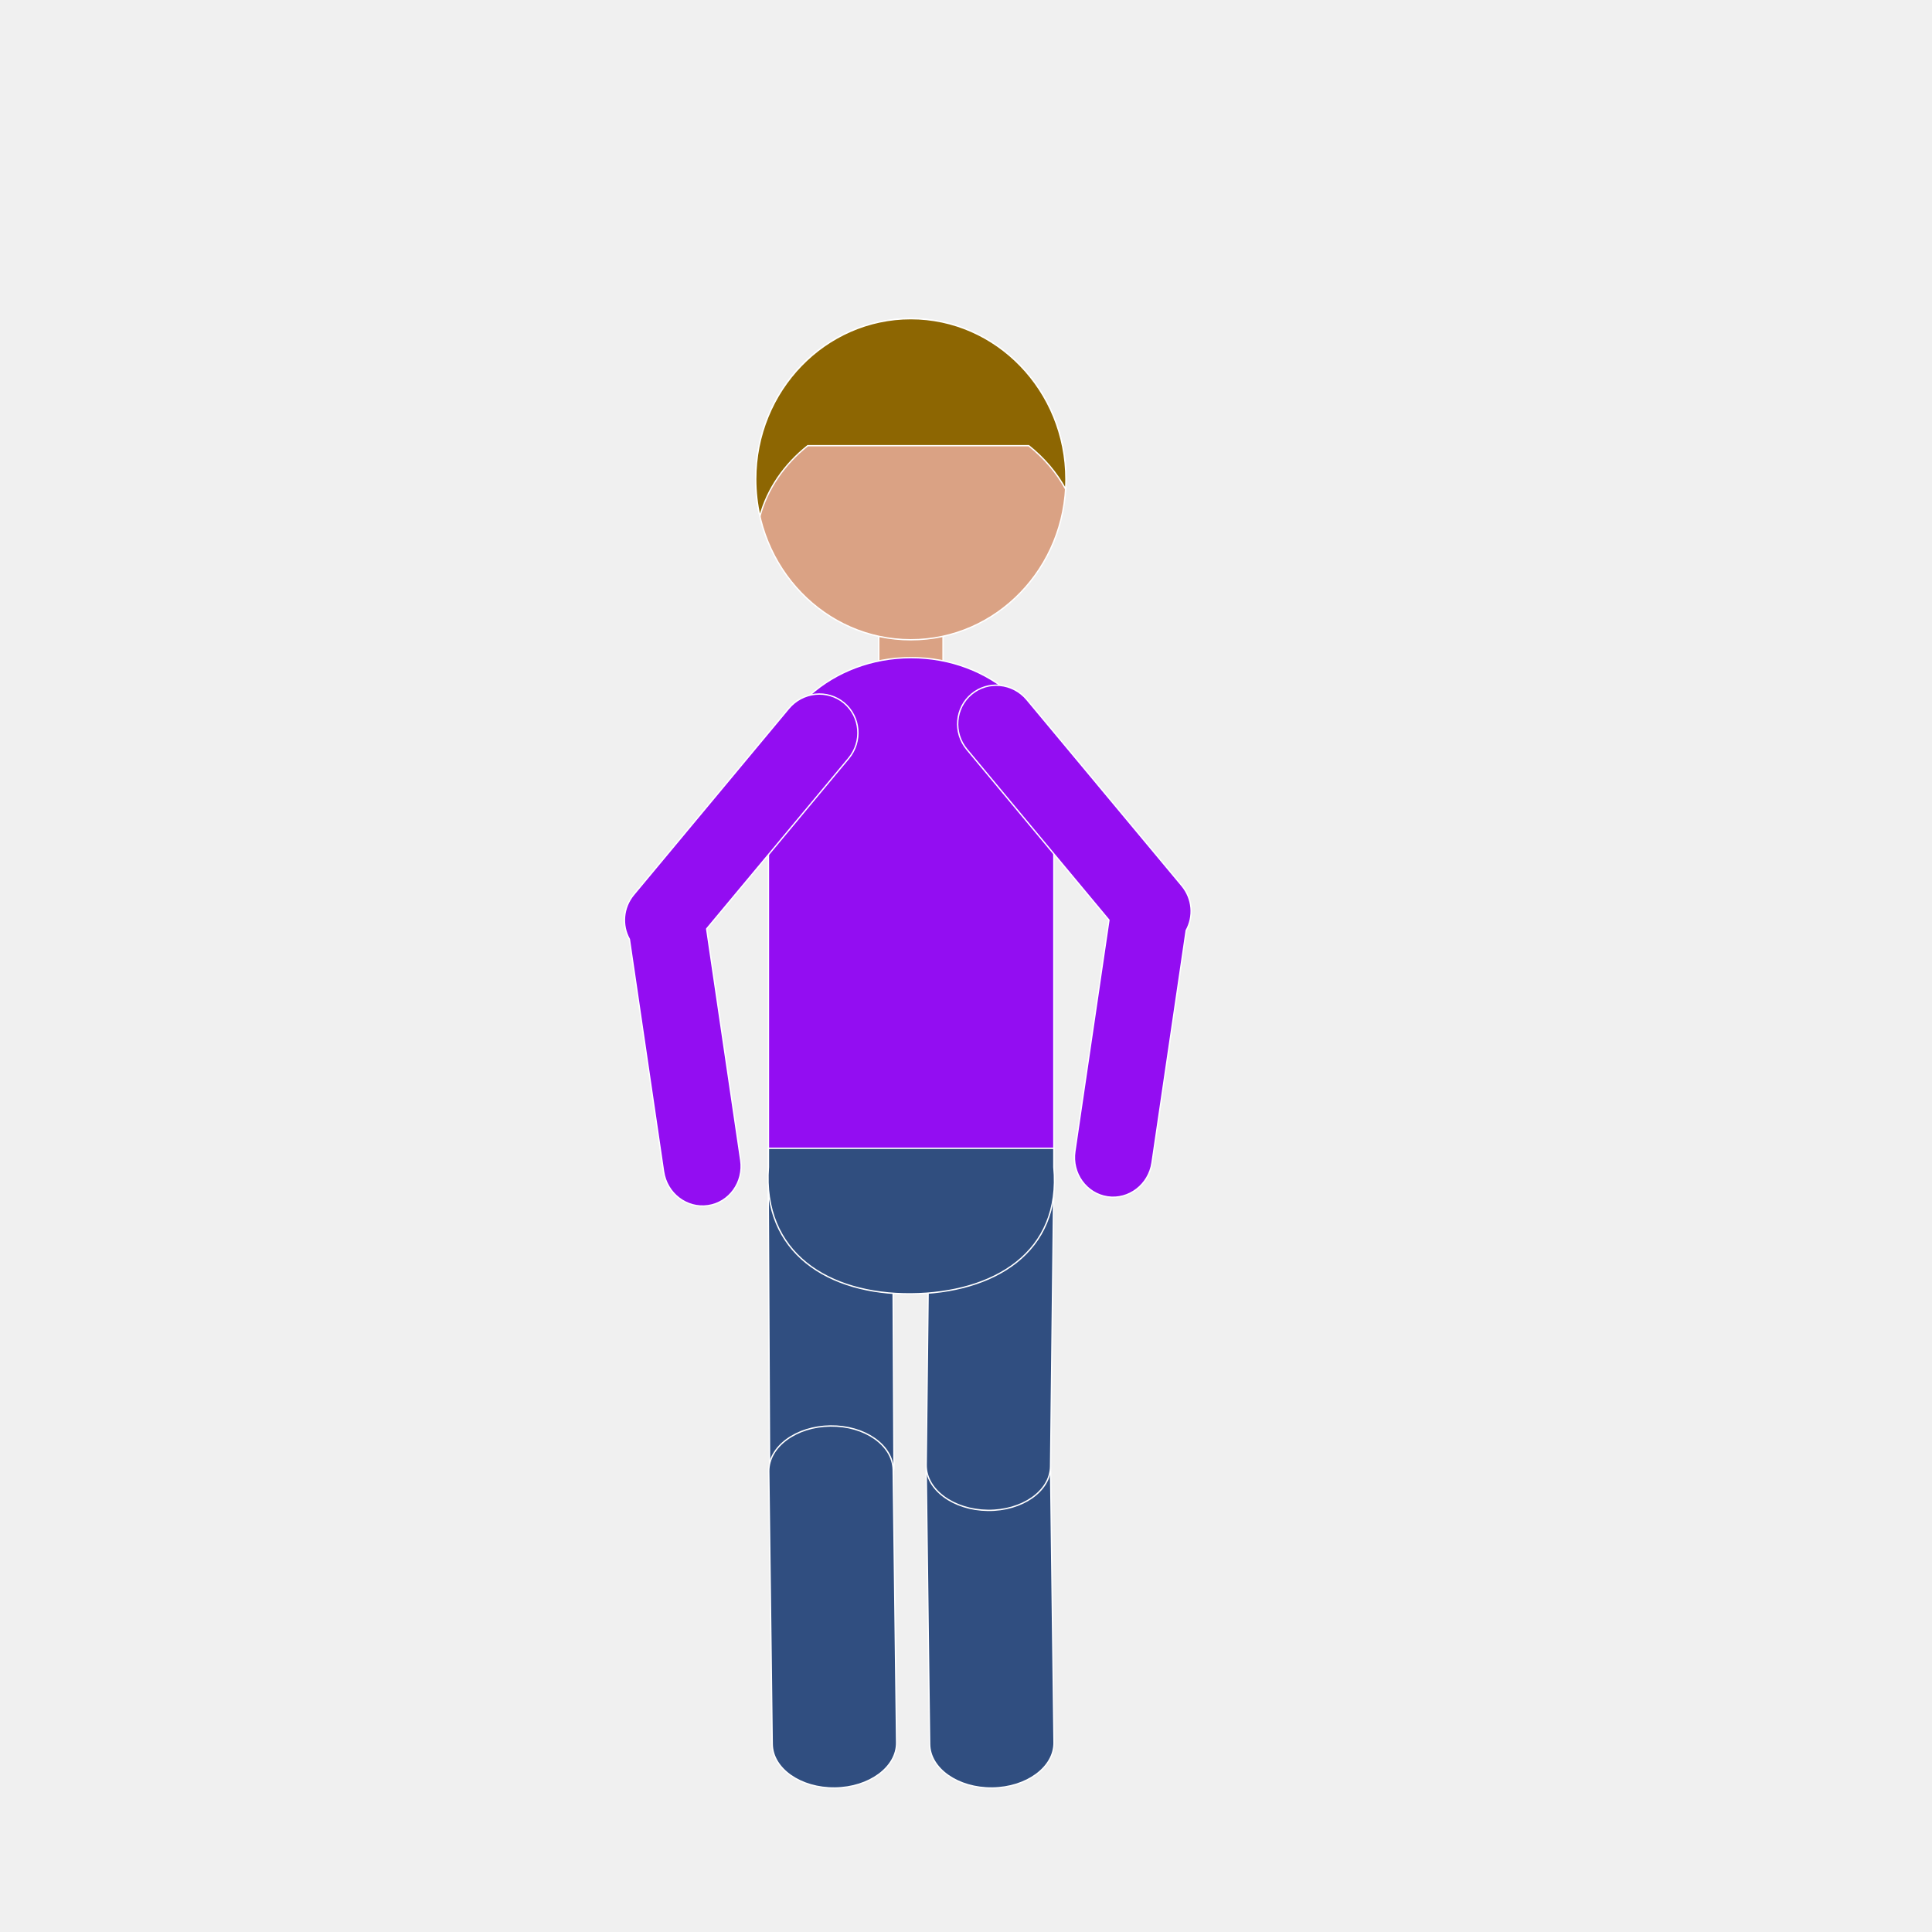
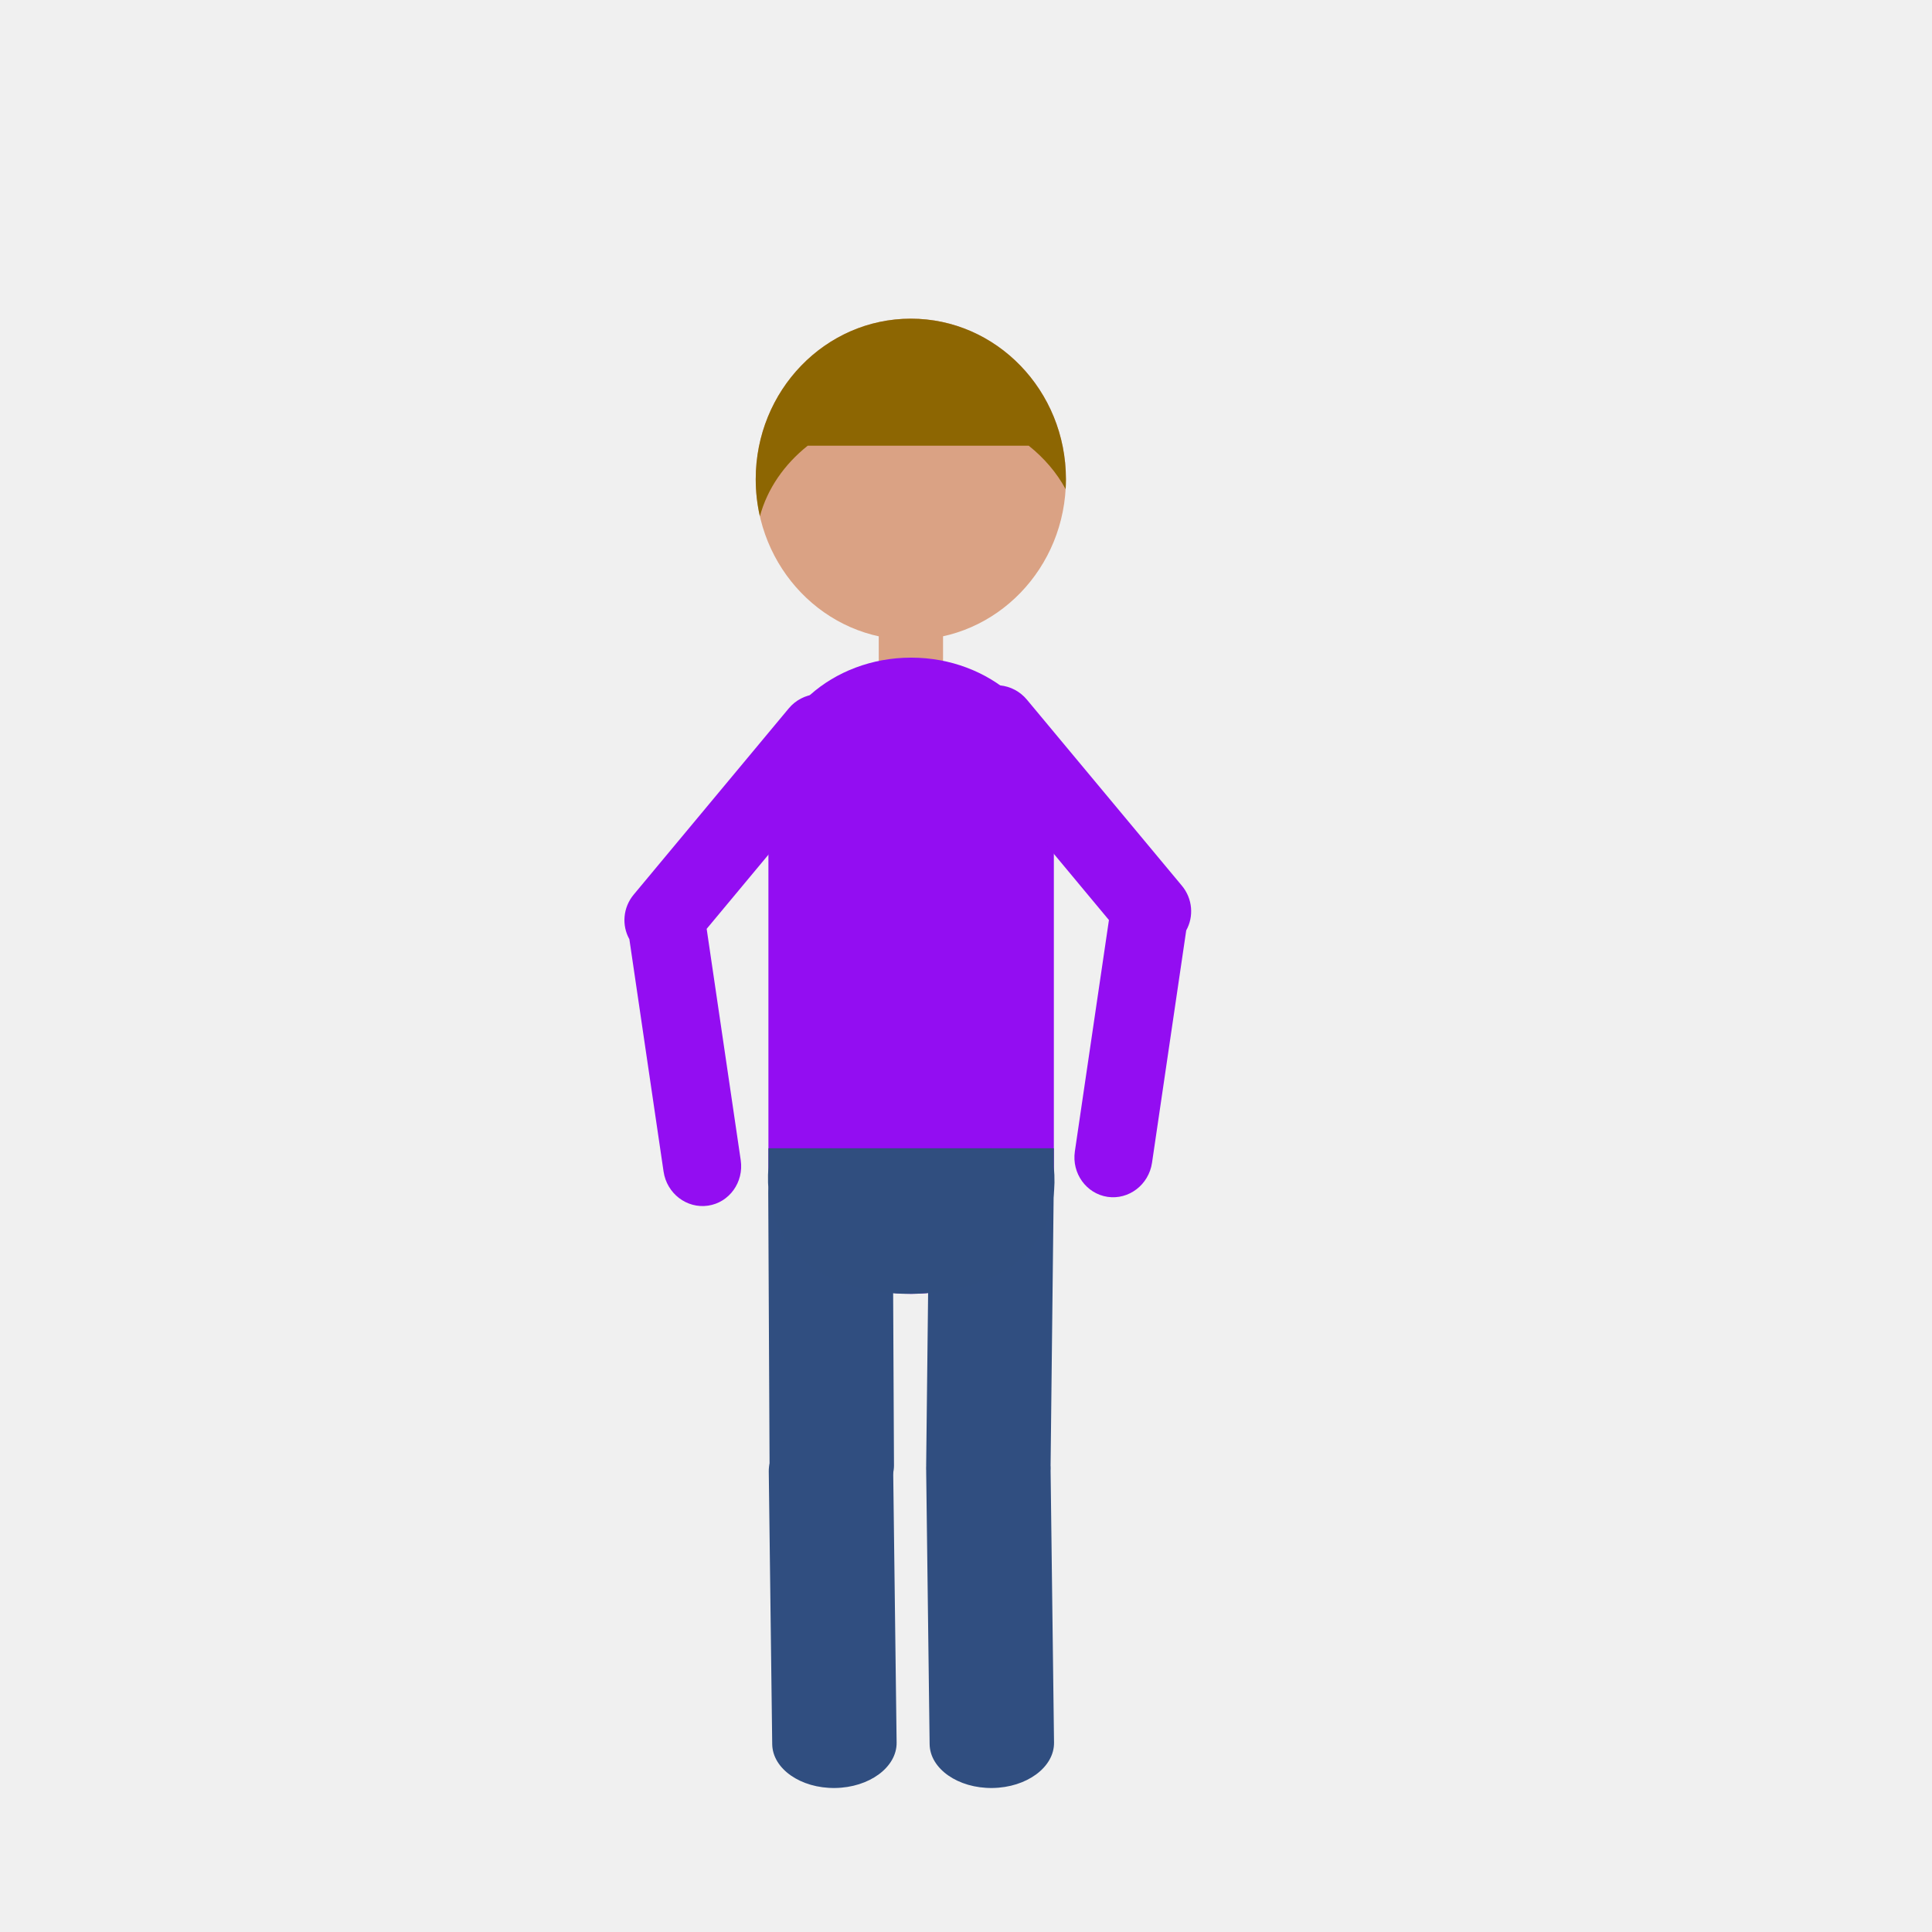
<svg xmlns="http://www.w3.org/2000/svg" width="100%" height="100%" viewBox="0 0 1418 1418" version="1.1" xml:space="preserve" style="fill-rule:evenodd;clip-rule:evenodd;stroke-linejoin:round;stroke-miterlimit:1.414;">
-   <style>
-     path, rect, ellipse {
-         fill: none;
-       stroke: white;
-       stroke-width: 1;
-       stroke-linejoin: round;
-         vector-effect: non-scaling-stroke;
-     }
-   </style>
  <g transform="matrix(1.33639,0,0,1.33639,-130.291,-429.85)">
    <g id="Head" transform="matrix(1,0,0,1,-2.75878,3.17177)">
      <g transform="matrix(0.733518,0,0,1.29705,141.348,-202.834)">
        <rect x="601.927" y="668.886" width="48.139" height="22.695" style="fill:rgb(218,162,132);" />
      </g>
      <g transform="matrix(1,0,0,1,-47.2651,-8.02898)">
        <ellipse cx="647.751" cy="589.699" rx="85.184" ry="88.176" style="fill:rgb(218,162,132);" />
      </g>
      <g transform="matrix(1,0,0,1,-343.198,6.79365)">
        <path d="M860.788,595.246C859.292,588.706 858.5,581.886 858.5,574.876C858.5,526.211 896.67,486.701 943.684,486.701C990.699,486.701 1028.87,526.211 1028.87,574.876C1028.87,576.705 1028.82,578.522 1028.71,580.323C1023.79,571.271 1016.87,563.178 1008.43,556.467L887.064,556.467C874.209,566.687 864.872,580.109 860.788,595.246Z" style="fill:rgb(141,102,2);" />
      </g>
    </g>
    <g id="Torso" transform="matrix(0.727509,0,0,0.891966,142.829,12.7068)">
      <path d="M517.775,829.346C517.775,786.264 566.052,751.288 625.514,751.288C684.977,751.288 733.254,786.265 733.254,829.346L733.254,1064.95C733.254,1108.03 684.977,1143.01 625.514,1143.01C566.051,1143.01 517.775,1108.03 517.775,1064.95L517.775,829.346Z" style="fill:rgb(147,13,242);" />
    </g>
    <g transform="matrix(4.73929,0,0,4.73929,-1900.83,-5582.76)">
      <g id="Arm-1">
        <path id="arm1_t" d="M494.584,1354.68C493.691,1353.09 493.831,1351.02 495.089,1349.51L513.049,1327.94C514.672,1325.99 517.546,1325.71 519.462,1327.3C521.379,1328.9 521.616,1331.78 519.993,1333.73L503.542,1353.48L507.489,1380.29C507.864,1382.84 506.165,1385.2 503.698,1385.56C501.23,1385.92 498.923,1384.15 498.548,1381.61L494.584,1354.68ZM550.158,1352.46L533.706,1332.7C532.083,1330.76 532.321,1327.88 534.237,1326.28C536.153,1324.68 539.027,1324.97 540.651,1326.92L558.61,1348.48C559.868,1349.99 560.009,1352.06 559.115,1353.66L555.151,1380.59C554.777,1383.13 552.469,1384.9 550.002,1384.54C547.534,1384.17 545.835,1381.81 546.21,1379.27L546.511,1377.22L550.158,1352.46Z" style="fill:rgb(147,13,242);" />
      </g>
    </g>
    <g id="Leg-1" transform="matrix(1,0,0,1,-18.1689,-2.33355)">
      <g id="leg1_t" transform="matrix(0.999988,-0.0048479,0.00357682,0.737799,14.4829,239.875)">
        <path d="M519.515,1005.69C519.515,987.336 534.824,972.437 553.68,972.437C572.537,972.437 587.846,987.336 587.846,1005.69L587.846,1208.69C587.846,1227.05 572.537,1241.94 553.68,1241.94C534.824,1241.94 519.515,1227.05 519.515,1208.69L519.515,1005.69Z" style="fill:rgb(48,78,128);" />
      </g>
      <g id="leg1_b" transform="matrix(-0.99992,0.0126229,0.00931323,0.737749,1202.76,382.733)">
        <path d="M519.515,1005.69C519.515,987.336 534.824,972.437 553.68,972.437C572.537,972.437 587.846,987.336 587.846,1005.69L587.846,1208.69C587.846,1227.05 572.537,1241.94 553.68,1241.94C534.824,1241.94 519.515,1227.05 519.515,1208.69L519.515,1005.69Z" style="fill:rgb(48,78,128);" />
      </g>
      <g id="leg1_b1" transform="matrix(-0.99992,0.0126229,0.00931323,0.737749,1116.31,382.733)">
        <path d="M519.515,1005.69C519.515,987.336 534.824,972.437 553.68,972.437C572.537,972.437 587.846,987.336 587.846,1005.69L587.846,1208.69C587.846,1227.05 572.537,1241.94 553.68,1241.94C534.824,1241.94 519.515,1227.05 519.515,1208.69L519.515,1005.69Z" style="fill:rgb(48,78,128);" />
      </g>
      <g id="leg1_t1" transform="matrix(-0.999936,-0.01135,-0.00837412,0.73776,1222.25,243.521)">
        <path d="M519.515,1005.69C519.515,987.336 534.824,972.437 553.68,972.437C572.537,972.437 587.846,987.336 587.846,1005.69L587.846,1208.69C587.846,1227.05 572.537,1241.94 553.68,1241.94C534.824,1241.94 519.515,1227.05 519.515,1208.69L519.515,1005.69Z" style="fill:rgb(48,78,128);" />
      </g>
      <g transform="matrix(4.73929,0,0,4.73929,-1882.66,-5580.43)">
        <path d="M543.774,1378.91L543.774,1381.09C544.707,1391 536.791,1395.7 527.235,1395.78C517.61,1395.86 509.958,1391 510.697,1381.09L510.697,1378.91L543.774,1378.91Z" style="fill:rgb(48,78,127);" />
      </g>
    </g>
  </g>
</svg>
